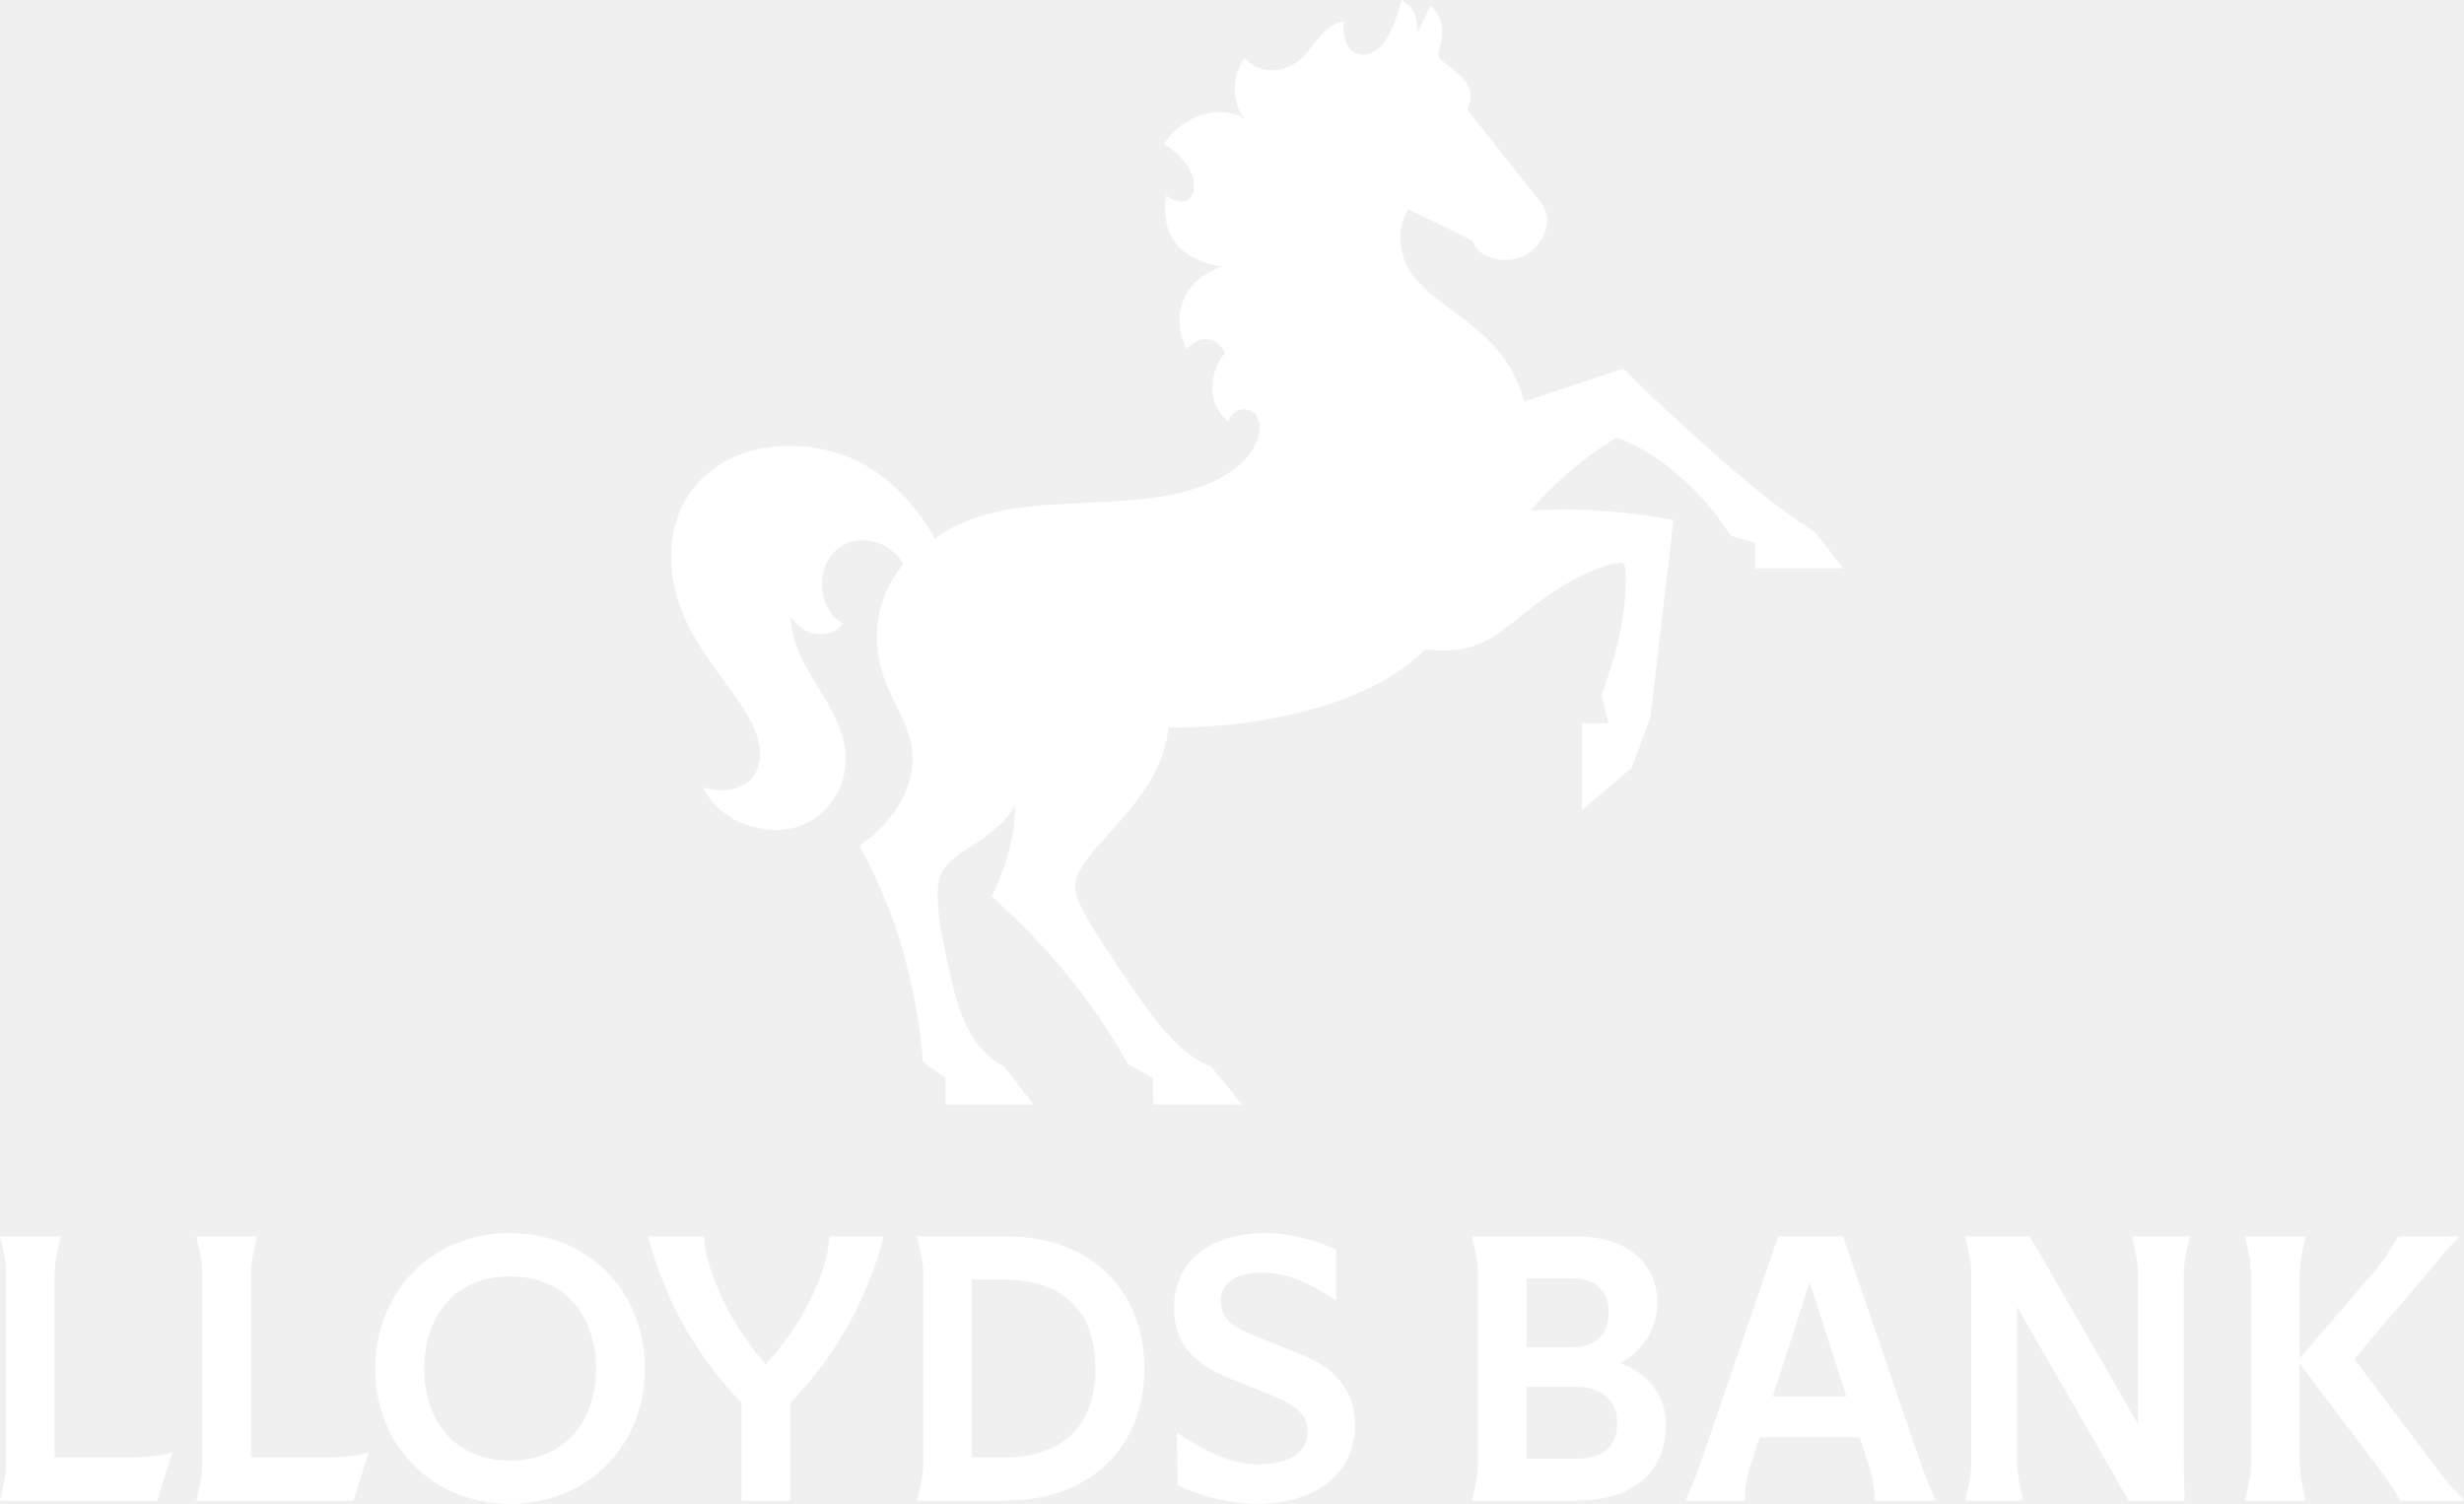
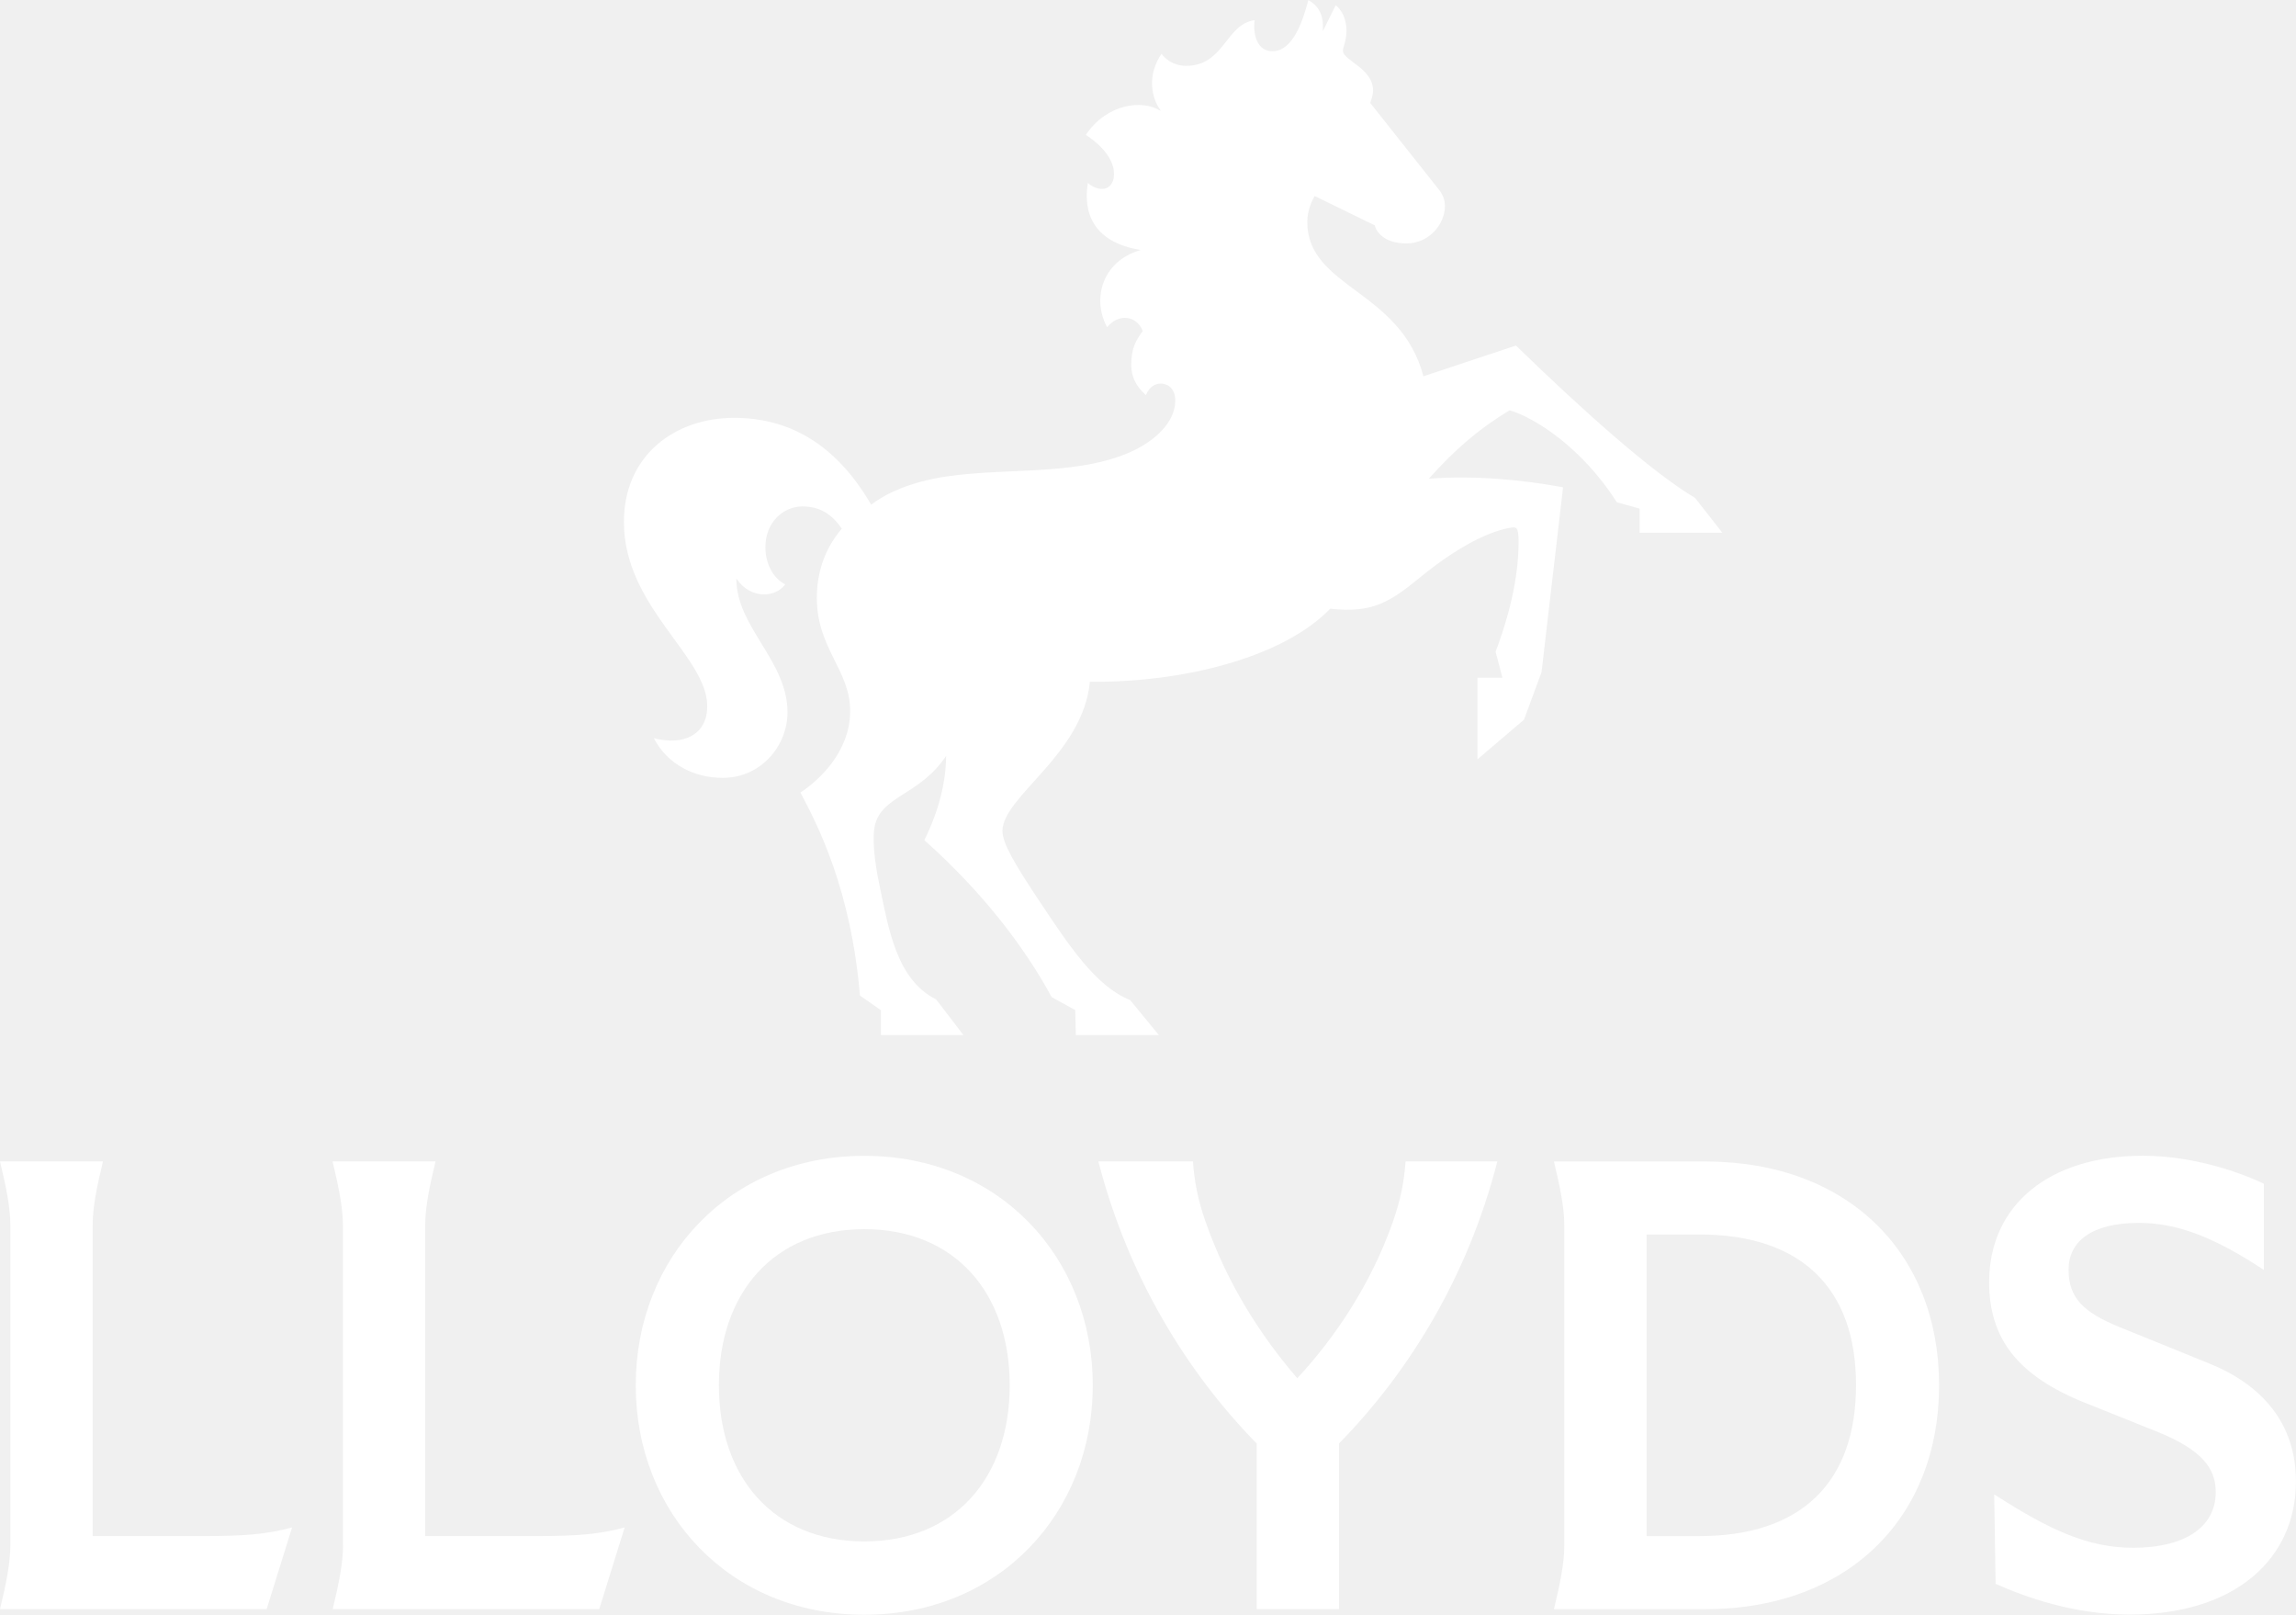
- <svg xmlns="http://www.w3.org/2000/svg" id="Artwork" viewBox="0 0 632.41 385.98">
+ <svg xmlns="http://www.w3.org/2000/svg" id="Layer_1" viewBox="0 0 548.99 385.98">
  <defs>
    <style>.cls-1{fill:#fff;}</style>
  </defs>
-   <path class="cls-1" d="m14.02,374.08v-47.07c0-2.71.64-5.8,1.57-9.66H0c.93,3.86,1.57,6.95,1.57,9.66v48.47c0,2.71-.64,5.8-1.57,9.66h40.38l3.86-12.37c-3.81,1.06-7.41,1.31-13.14,1.31H14.02Z" />
-   <path class="cls-1" d="m64.4,374.08v-47.07c0-2.71.64-5.8,1.57-9.66h-15.59c.93,3.86,1.57,6.95,1.57,9.66v48.47c0,2.71-.64,5.8-1.57,9.66h40.38l3.86-12.37c-3.81,1.06-7.41,1.31-13.14,1.31h-17.08Z" />
-   <path class="cls-1" d="m130.92,316.49c-20.42,0-34.62,15.38-34.62,34.74s14.19,34.74,34.62,34.74,34.62-15.38,34.62-34.74-14.19-34.74-34.62-34.74Zm0,58.39c-13.73,0-22.03-9.66-22.03-23.64s8.3-23.64,22.03-23.64,22.03,9.66,22.03,23.64-8.3,23.64-22.03,23.64Z" />
-   <path class="cls-1" d="m210.99,326.45c-3.26,9.32-8.64,17.41-14.49,23.73-5.68-6.61-10.64-14.41-13.9-23.73-1.14-3.26-1.69-6.06-1.91-9.11h-14.32c4.58,17.71,13.6,32.12,23.98,42.71v25.08h12.46v-25.08c10.38-10.59,19.45-25,23.98-42.71h-13.9c-.21,3.05-.76,5.85-1.91,9.11Z" />
-   <path class="cls-1" d="m258.27,317.34h-22.88c.93,3.86,1.57,6.95,1.57,9.66v48.47c0,2.71-.64,5.8-1.57,9.66h22.88c21.74,0,35.46-13.9,35.46-33.9s-13.73-33.9-35.46-33.9Zm-.85,56.74h-8.01v-45.68h8.01c15.38,0,23.73,8.09,23.73,22.8s-8.35,22.88-23.73,22.88Z" />
-   <path class="cls-1" d="m334.61,347.93l-13.69-5.55c-5.34-2.2-7.58-4.58-7.58-8.64,0-4.28,3.52-7.08,10.64-7.08,5.72,0,11.31,2.08,18.94,7.12v-13.05c-4.03-1.91-10.97-4.24-18.35-4.24-14.11,0-23.26,7.42-23.26,19.15,0,8.69,4.49,14.24,14.53,18.26l10.89,4.36c6.82,2.75,8.9,5.55,8.9,9.15,0,5.42-4.87,8.43-12.5,8.43-6.69,0-12.46-2.54-21.06-8.09l.21,13.56c4.49,1.99,11.82,4.66,20.3,4.66,16.14,0,25.21-8.56,25.21-20.17,0-8.86-5.21-14.66-13.18-17.88Z" />
-   <path class="cls-1" d="m415.88,349.93c6.14-3.43,9.49-9.19,9.49-15.51,0-10.38-7.88-17.08-20.76-17.08h-26.82c.93,3.86,1.57,6.95,1.57,9.66v48.47c0,2.71-.64,5.8-1.57,9.66h26.99c15,0,22.8-7.84,22.8-19.41,0-7.25-4.28-13.18-11.69-15.8Zm-24.07-21.86h11.53c5.89,0,9.53,3.01,9.53,8.69s-3.22,9.07-9.91,9.07h-11.14v-17.75Zm13.09,46.31h-13.09v-18.43h12.58c6.4,0,10.68,3.26,10.68,9.19s-3.43,9.24-10.17,9.24Z" />
-   <path class="cls-1" d="m473.03,317.34h-16.65l-19.49,56.95c-1.31,3.86-2.5,6.95-4.36,10.85h15.25c.17-3.9.81-6.99,1.74-9.7l2.12-6.53h25.68l2.12,6.53c.93,2.71,1.57,5.8,1.74,9.7h15.72c-1.86-3.9-3.05-6.99-4.36-10.85l-19.49-56.95Zm-18.05,41.1l9.49-29.36,9.45,29.36h-18.94Z" />
-   <path class="cls-1" d="m562.05,317.34h-14.87c.93,3.86,1.57,6.95,1.57,9.66v38.56l-27.75-48.22h-16.61c.93,3.86,1.57,6.95,1.57,9.66v48.47c0,2.71-.64,5.8-1.57,9.66h14.87c-.89-3.86-1.57-6.95-1.57-9.66v-40.08l28.64,49.74h14.36c-.17-5.17-.21-7.84-.21-11.4v-46.74c0-2.71.68-5.8,1.57-9.66Z" />
-   <path class="cls-1" d="m624.32,375.48l-20.04-26.69,18.35-21.61c2.92-3.43,4.58-5.55,8.52-9.79v-.04h-15.59c-2.58,4.19-3.77,6.23-7.12,10.13l-18.22,21.14v-21.61c0-2.71.68-5.8,1.57-9.66h-15.59c.93,3.86,1.57,6.95,1.57,9.66v48.47c0,2.71-.64,5.8-1.57,9.66h15.59c-.93-3.86-1.57-6.95-1.57-9.66v-25.55l18.94,25.13c3.09,4.03,4.41,5.89,6.99,10.08h16.27v-.04c-3.64-3.86-5.42-6.06-8.09-9.62Z" />
-   <path class="cls-1" d="m416.55,94.65l-25.35,8.43c-6.22-23.7-31.81-24.17-31.81-42.28,0-2.91,1.1-5.51,2.05-7.09l16.46,8.03c.31,1.58,2.52,4.96,8.66,4.96s10.55-5.28,10.55-10.24c0-1.34-.39-2.91-1.57-4.41l-18.9-23.86c.47-1.26.79-2.36.79-3.39,0-6.14-8.27-8.19-8.27-10.94,0-.55.31-1.26.55-2.2.94-3.7.39-7.79-2.52-10.24l-3.46,7.01h-.08c.39-4.57-1.42-7.01-3.94-8.43-1.42,5.35-4.09,14.02-9.84,14.02-4.41,0-5.35-4.96-4.88-8.5-7.95,1.1-8.35,12.52-18.74,12.52-3.54,0-5.83-1.97-6.77-3.31-4.02,5.98-2.76,12.05-.24,15.51l-.08.08c-4.96-3.15-14.72-1.89-20.39,6.61,6.46,4.33,7.72,8.27,7.72,10.79,0,2.36-1.26,4.02-3.31,4.02-1.34,0-2.68-.63-3.86-1.65-1.42,8.58,1.89,16.3,14.33,18.35v.08c-10.63,3.15-13.15,13.54-9.06,21.1,3.31-4.02,8.19-3.07,9.76,1.02-1.65,2.28-3.15,4.49-3.15,9.21,0,2.83.95,5.67,4.02,8.35,1.02-2.6,2.83-3.15,4.02-3.15,2.36,0,4.02,1.73,4.02,4.65,0,6.06-5.83,11.34-12.83,14.33-15.75,6.69-36.3,3.7-53.07,7.01-6.22,1.26-12.36,3.39-17.4,7.17-9.84-17.01-22.91-23.78-37.56-23.78-16.06,0-30.16,10.16-30.16,28.5,0,23.31,22.83,36.77,22.83,50.47,0,7.56-6.14,10.94-14.65,8.74,3.78,7.24,11.1,10.87,18.9,10.87,10.47,0,17.72-8.82,17.72-17.95,0-14.09-14.02-23.31-14.02-36.54h.08c3.78,5.59,10.63,5.2,13.31,1.5-3.7-1.89-5.43-6.22-5.43-10.16,0-6.77,4.8-11.18,10.16-11.18,4.8,0,8.03,2.13,10.79,6.06-4.25,4.96-6.85,11.34-6.85,18.98,0,13.86,9.13,20.08,9.13,30.94s-8.5,18.98-13.62,22.36c4.8,9.05,13.86,26.61,16.3,55.59l5.75,4.02v6.85h22.6l-7.48-9.76c-10.79-5.35-12.99-19.21-15.43-30.87-1.65-7.72-2.05-13.7-1.34-16.77,1.89-8.19,12.36-8.27,19.53-19.06-.08,7.48-2.13,15.35-5.98,23.07,15.91,14.17,27.48,29.29,34.88,42.99l6.46,3.54.16,6.85h22.76l-7.87-9.61c-9.29-3.62-16.77-14.96-24.65-26.77-7.09-10.63-10.32-16.14-10.32-19.53,0-9.45,22.05-20.95,23.94-40.87,24.57.31,52.6-6.3,65.83-20,11.73,1.34,16.46-1.89,25.12-8.98,9.61-7.8,17.09-11.34,21.65-12.6,1.73-.47,3.7-.95,4.17-.47.55.55.63,2.13.63,3.78,0,5.35-.71,15.28-6.3,30.08l1.89,7.09h-6.85v22.36l12.76-10.87,4.8-12.99,5.91-50.63c-11.26-2.13-24.72-3.31-36.77-2.36,7.4-8.27,13.7-13.62,22.13-18.74,6.93,2.05,19.84,10.24,29.37,25.2l6.22,1.73v6.61h22.68l-7.48-9.53c-11.81-7.01-30.95-24.09-49.06-41.73Z" />
-   <path class="cls-1" d="m203.4,120.79c4.72,0,11.42,1.1,16.06,5.43-11.02-5.04-27.4-1.73-28.58,11.57-1.89-2.05-2.52-4.57-2.68-6.77-4.09,1.89-7.17,7.56-7.95,13.62-3.23-14.49,8.5-23.86,23.15-23.86Zm61.02,15.75c15.28-1.89,36.06-.16,53.07-8.58,7.95-3.94,15.98-10.55,15.98-19.53,0-10.79-13.31-21.42-13.31-44.33,0-14.96,6.61-32.2,24.09-41.58-11.1,9.61-16.38,20.63-16.38,34.02s5.28,27.64,23.07,34.65c12.6,4.96,24.33,5.12,29.37,15.59-4.49-3.54-10.16-4.72-14.17-4.72-25.59,0-35.28,47.87-65.28,61.5,6.38-16.61-12.83-21.97-30.55-21.58-14.49.31-36.61,4.25-36.85,27.17-4.09-15.35,4.72-29.37,30.94-32.6Zm118.43-77.64c0-1.34.79-3.62.79-5.59,0-1.02-.24-2.28-1.5-4.25-1.81-2.76-5.28-7.56-8.58-11.1-4.41-4.65-8.27-5.98-14.25-5.59,4.88-2.68,5.98-5.2,5.98-8.03,0-2.44-1.34-5.04-3.54-7.48,3.15.55,11.57,4.02,11.57,8.58,0,.94-.47,1.81-1.42,2.76l20.24,25.35c-.71,1.1-2.28.63-3.62.63-.87,0-1.42.55-1.42,1.5,0,1.73,1.34,3.86,2.13,5.04-.63.39-1.81.87-3.07.87-1.58,0-3.31-.55-3.31-2.68Z" />
+   <path class="cls-1" d="m477.16,378.62l-.33-21.41c13.57,8.76,22.67,12.77,33.24,12.77,12.04,0,19.73-4.74,19.73-13.31,0-5.68-3.27-10.1-14.05-14.45l-17.19-6.89c-15.85-6.35-22.94-15.12-22.94-28.83,0-18.52,14.45-30.23,36.72-30.23,11.64,0,22.61,3.67,28.96,6.69v20.6c-12.04-7.96-20.87-11.24-29.9-11.24-11.24,0-16.79,4.42-16.79,11.17s3.54,10.17,11.97,13.65l21.6,8.76c12.58,5.08,20.8,14.25,20.8,28.22,0,18.33-14.32,31.83-39.8,31.83-13.38,0-24.95-4.21-32.04-7.36h0Z" />
+   <path class="cls-1" d="m443.79,331.07c0-23.21-13.17-35.98-37.45-35.98h-12.64v72.1h12.64c24.28,0,37.45-12.77,37.45-36.11h0Zm-69.76,38.33v-76.51c0-4.28-1.01-9.16-2.47-15.25h36.11c34.31,0,55.98,21.94,55.98,53.51s-21.67,53.51-55.98,53.51h-36.11c1.47-6.08,2.47-10.97,2.47-15.25Z" />
+   <path class="cls-1" d="m300.48,345.05c-16.38-16.72-30.63-39.46-37.85-67.42h22.61c.34,4.82,1.2,9.23,3.01,14.38,5.15,14.72,12.98,27.02,21.94,37.45,9.23-9.96,17.72-22.74,22.88-37.45,1.8-5.15,2.68-9.56,3.01-14.38h21.94c-7.15,27.95-21.47,50.7-37.85,67.42v39.59h-19.67v-39.59h-.01Z" />
+   <path class="cls-1" d="m241.43,331.14c0-22.08-13.11-37.32-34.77-37.32s-34.77,15.25-34.77,37.32,13.11,37.32,34.77,37.32,34.77-15.25,34.77-37.32Zm-89.42,0c0-30.57,22.4-54.85,54.64-54.85s54.64,24.28,54.64,54.85-22.4,54.85-54.64,54.85-54.64-24.28-54.64-54.85Z" />
+   <path class="cls-1" d="m81.99,369.39v-76.51c0-4.28-1.01-9.16-2.47-15.25h24.62c-1.47,6.08-2.47,10.97-2.47,15.25v74.3h26.95c9.03,0,14.72-.4,20.74-2.07l-6.08,19.54h-63.73c1.47-6.08,2.47-10.97,2.47-15.25h-.02Z" />
+   <path class="cls-1" d="m2.47,369.39v-76.51c0-4.28-1-9.17-2.47-15.25h24.62c-1.47,6.08-2.47,10.97-2.47,15.25v74.3h26.95c9.03,0,14.72-.4,20.74-2.07l-6.08,19.54H0c1.47-6.08,2.47-10.97,2.47-15.25h0Z" />
+   <path class="cls-1" d="m210.64,241.49l-5.02-3.51c-2.13-25.3-10.04-40.63-14.23-48.53,4.47-2.95,11.89-9.76,11.89-19.52s-7.97-14.92-7.97-27.01c0-6.67,2.27-12.23,5.98-16.56-2.4-3.44-5.22-5.3-9.41-5.3-4.68,0-8.87,3.85-8.87,9.76,0,3.44,1.51,7.21,4.74,8.87-2.33,3.23-8.32,3.57-11.61-1.31h-.07c0,11.54,12.23,19.58,12.23,31.89,0,7.97-6.32,15.67-15.47,15.67-6.8,0-13.2-3.16-16.5-9.49,7.42,1.92,12.78-1.03,12.78-7.63,0-11.96-19.93-23.72-19.93-44.06,0-16.01,12.31-24.88,26.33-24.88,12.78,0,24.19,5.92,32.79,20.76,4.4-3.31,9.76-5.15,15.19-6.26,14.64-2.89,32.58-.28,46.33-6.12,6.12-2.61,11.2-7.22,11.2-12.51,0-2.54-1.44-4.05-3.51-4.05-1.03,0-2.61.48-3.51,2.75-2.68-2.33-3.51-4.81-3.51-7.29,0-4.12,1.3-6.05,2.75-8.04-1.37-3.57-5.64-4.4-8.53-.9-3.57-6.59-1.37-15.67,7.91-18.42v-.07c-10.86-1.79-13.74-8.52-12.51-16.01,1.03.9,2.2,1.44,3.37,1.44,1.79,0,2.89-1.44,2.89-3.51,0-2.2-1.09-5.64-6.73-9.41,4.95-7.42,13.48-8.53,17.8-5.77l.07-.07c-2.2-3.03-3.31-8.32.21-13.55.83,1.17,2.82,2.89,5.92,2.89,9.07,0,9.41-9.96,16.35-10.92-.41,3.1.41,7.42,4.26,7.42,5.02,0,7.35-7.56,8.59-12.23,2.2,1.24,3.78,3.37,3.44,7.35h.07l3.03-6.12c2.54,2.13,3.02,5.71,2.2,8.93-.21.83-.48,1.44-.48,1.92,0,2.41,7.21,4.19,7.21,9.55,0,.9-.28,1.86-.69,2.95l16.5,20.82c1.03,1.3,1.37,2.69,1.37,3.85,0,4.33-3.78,8.93-9.21,8.93s-7.29-2.95-7.56-4.32l-14.36-7.01c-.83,1.37-1.78,3.64-1.78,6.18,0,15.81,22.34,16.22,27.77,36.91l22.13-7.35c15.81,15.39,32.51,30.31,42.82,36.42l6.52,8.32h-19.79v-5.77l-5.43-1.51c-8.32-13.06-19.59-20.2-25.64-21.99-7.35,4.47-12.85,9.14-19.32,16.36,10.52-.83,22.27.21,32.1,2.06l-5.15,44.2-4.19,11.34-11.13,9.49v-19.52h5.98l-1.65-6.19c4.88-12.93,5.5-21.58,5.5-26.26,0-1.44-.07-2.82-.55-3.3-.41-.41-2.13,0-3.64.41-3.98,1.11-10.52,4.19-18.91,11-7.56,6.19-11.69,9-21.93,7.84-11.54,11.95-36.01,17.74-57.47,17.46-1.65,17.39-20.9,27.42-20.9,35.67,0,2.95,2.82,7.76,9,17.04,6.87,10.31,13.4,20.21,21.52,23.38l6.88,8.38h-19.86l-.14-5.98-5.64-3.1c-6.47-11.96-16.56-25.16-30.45-37.53,3.37-6.73,5.15-13.61,5.22-20.14-6.26,9.41-15.39,9.49-17.04,16.63-.62,2.68-.28,7.91,1.17,14.64,2.13,10.17,4.06,22.27,13.48,26.95l6.52,8.53h-19.73v-5.98.03Z" />
+   <path class="cls-1" d="m333.06,51.45c0-1.17.69-3.16.69-4.88,0-.9-.21-1.99-1.3-3.71-1.58-2.4-4.6-6.6-7.5-9.69-3.85-4.06-7.22-5.22-12.44-4.88,4.26-2.33,5.22-4.53,5.22-7.01,0-2.13-1.17-4.4-3.1-6.52,2.75.49,10.11,3.51,10.11,7.5,0,.83-.41,1.58-1.24,2.4l17.67,22.14c-.62.96-1.99.55-3.16.55-.76,0-1.24.49-1.24,1.31,0,1.51,1.17,3.37,1.86,4.4-.55.34-1.58.75-2.69.75-1.37,0-2.89-.48-2.89-2.33h0Zm-103.38,67.77c13.34-1.65,31.48-.13,46.33-7.5,6.94-3.44,13.95-9.21,13.95-17.04,0-9.41-11.61-18.7-11.61-38.7,0-13.06,5.77-28.11,21.03-36.29-9.69,8.38-14.3,18.01-14.3,29.69s4.6,24.13,20.14,30.24c11,4.33,21.24,4.47,25.63,13.61-3.91-3.1-8.87-4.12-12.37-4.12-22.34,0-30.8,41.8-56.98,53.68,5.57-14.5-11.2-19.17-26.67-18.83-12.65.28-31.97,3.72-32.17,23.71-3.57-13.4,4.12-25.63,27.01-28.45h.01Zm-53.27-13.75c4.12,0,9.96.96,14.02,4.74-9.62-4.4-23.92-1.51-24.95,10.11-1.65-1.79-2.2-3.98-2.33-5.92-3.57,1.65-6.26,6.6-6.94,11.89-2.82-12.65,7.42-20.82,20.2-20.82Z" />
</svg>
